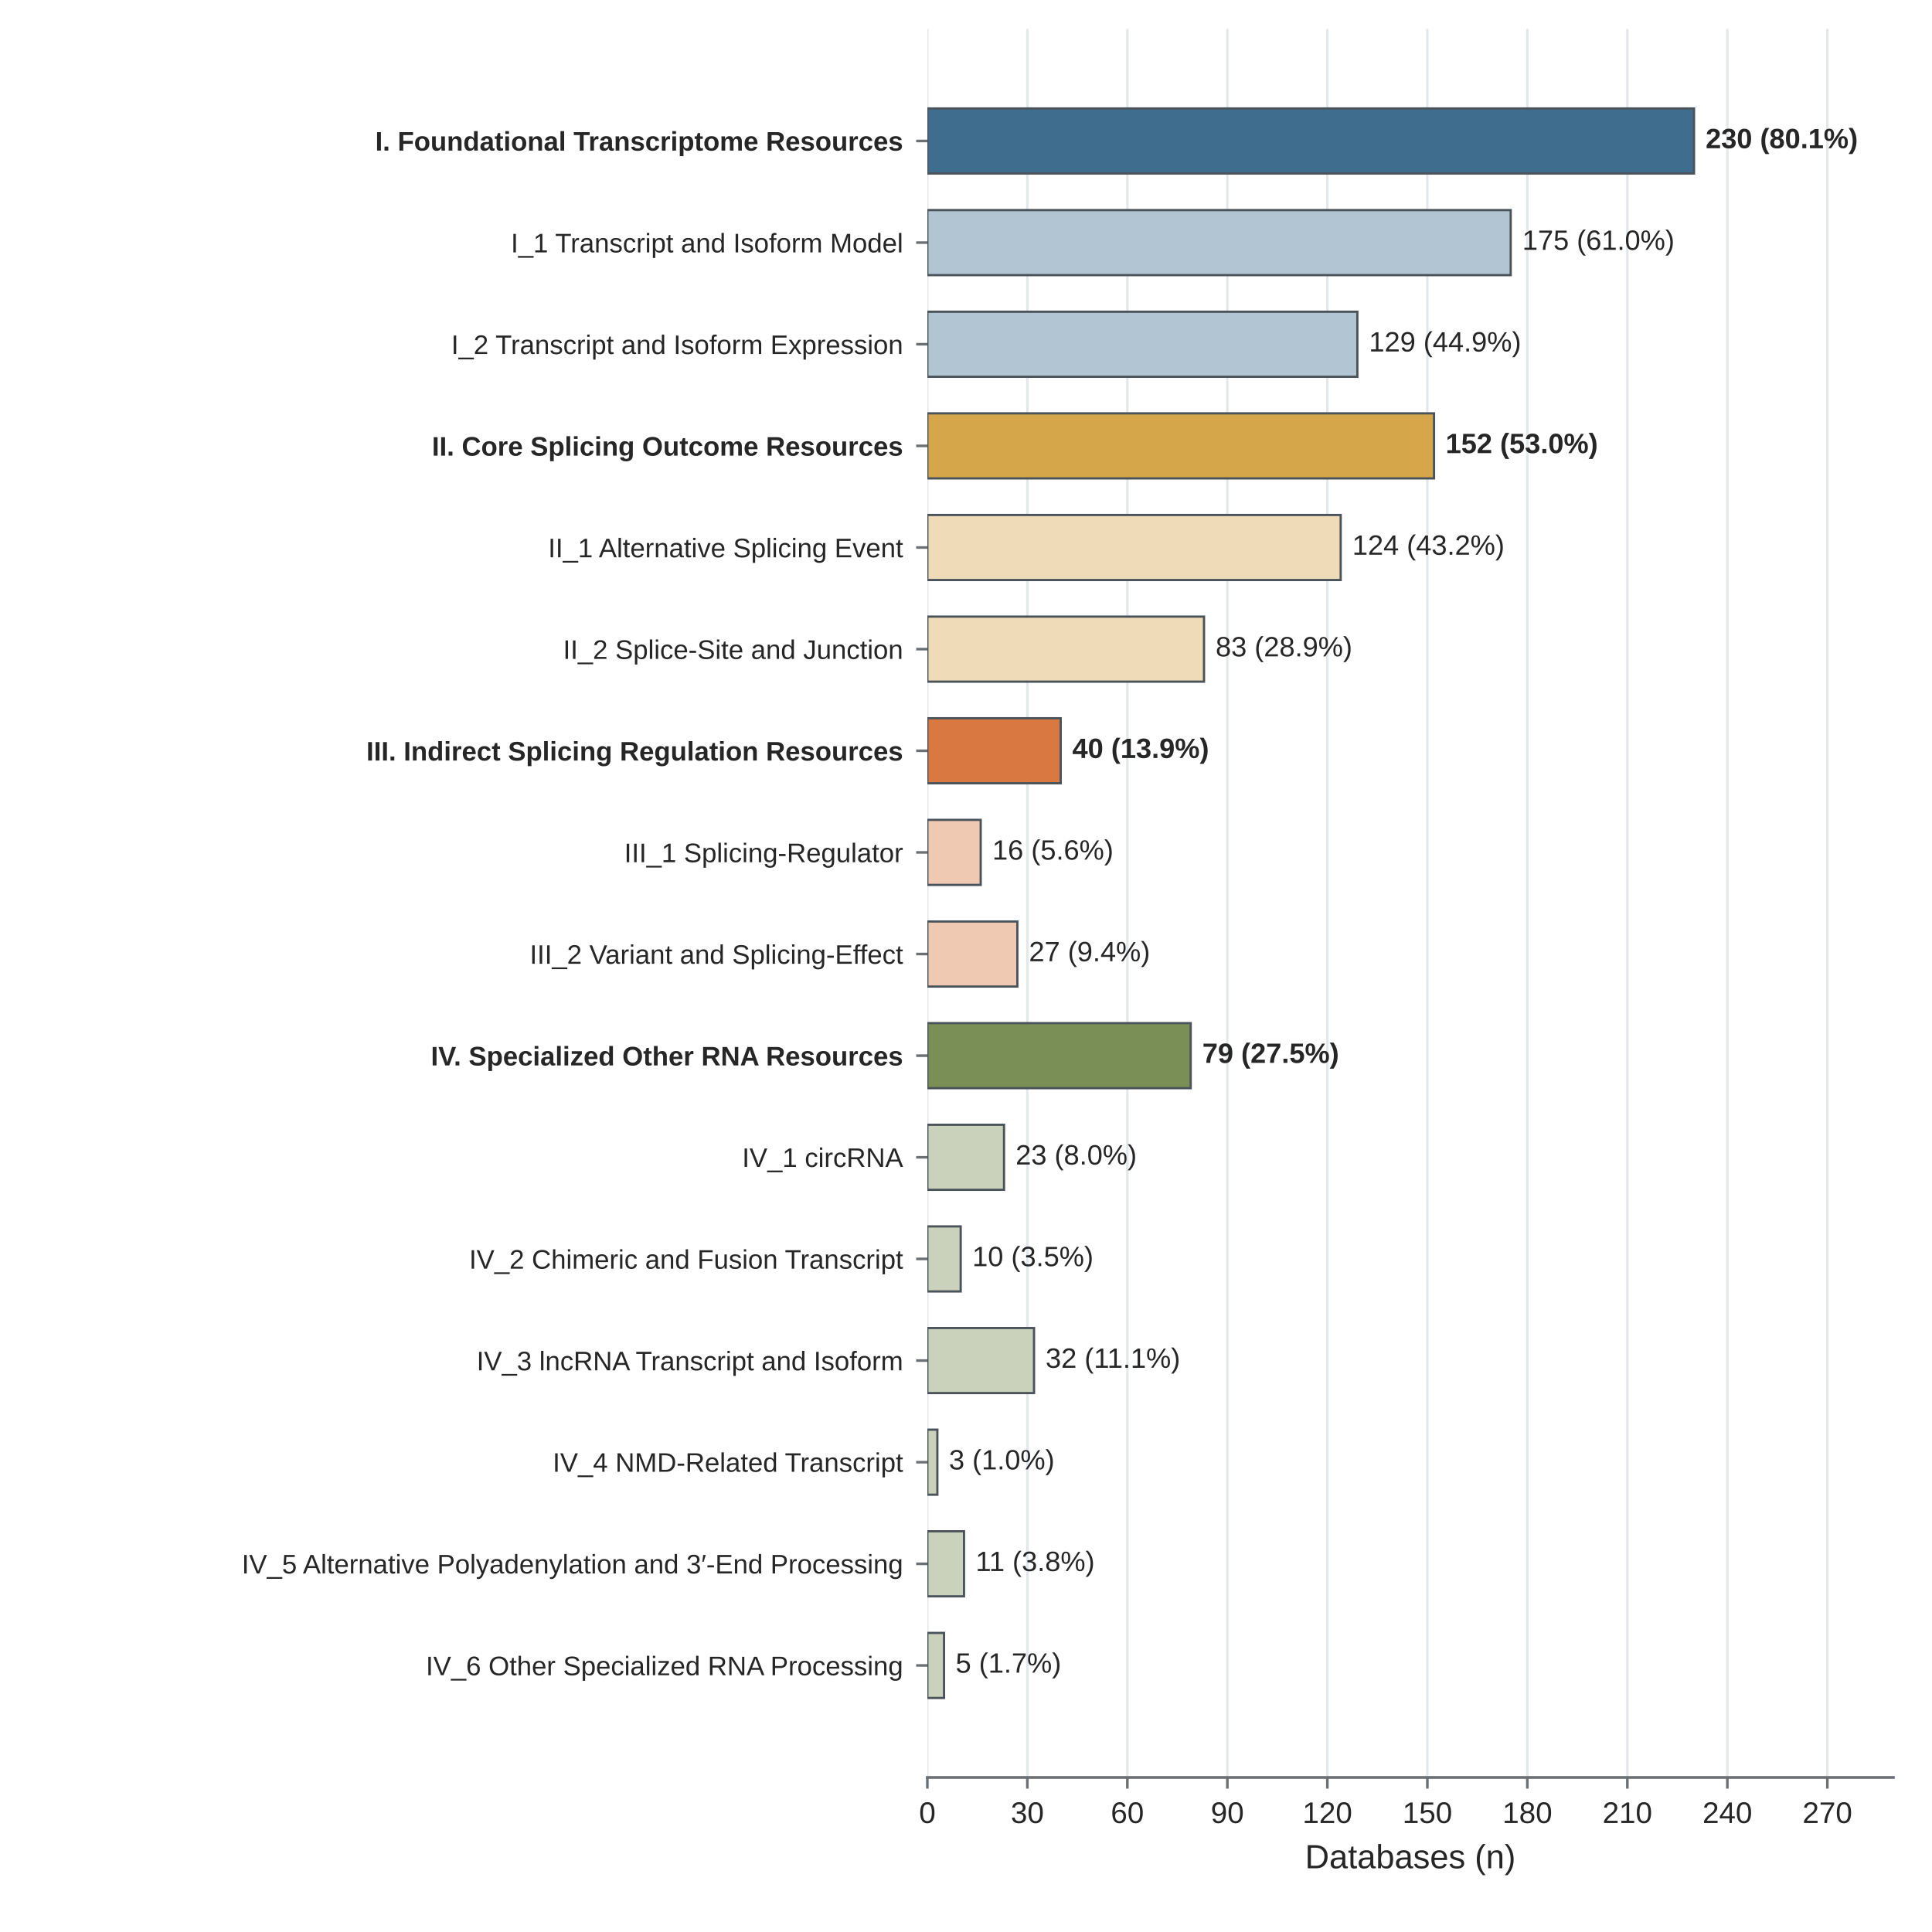
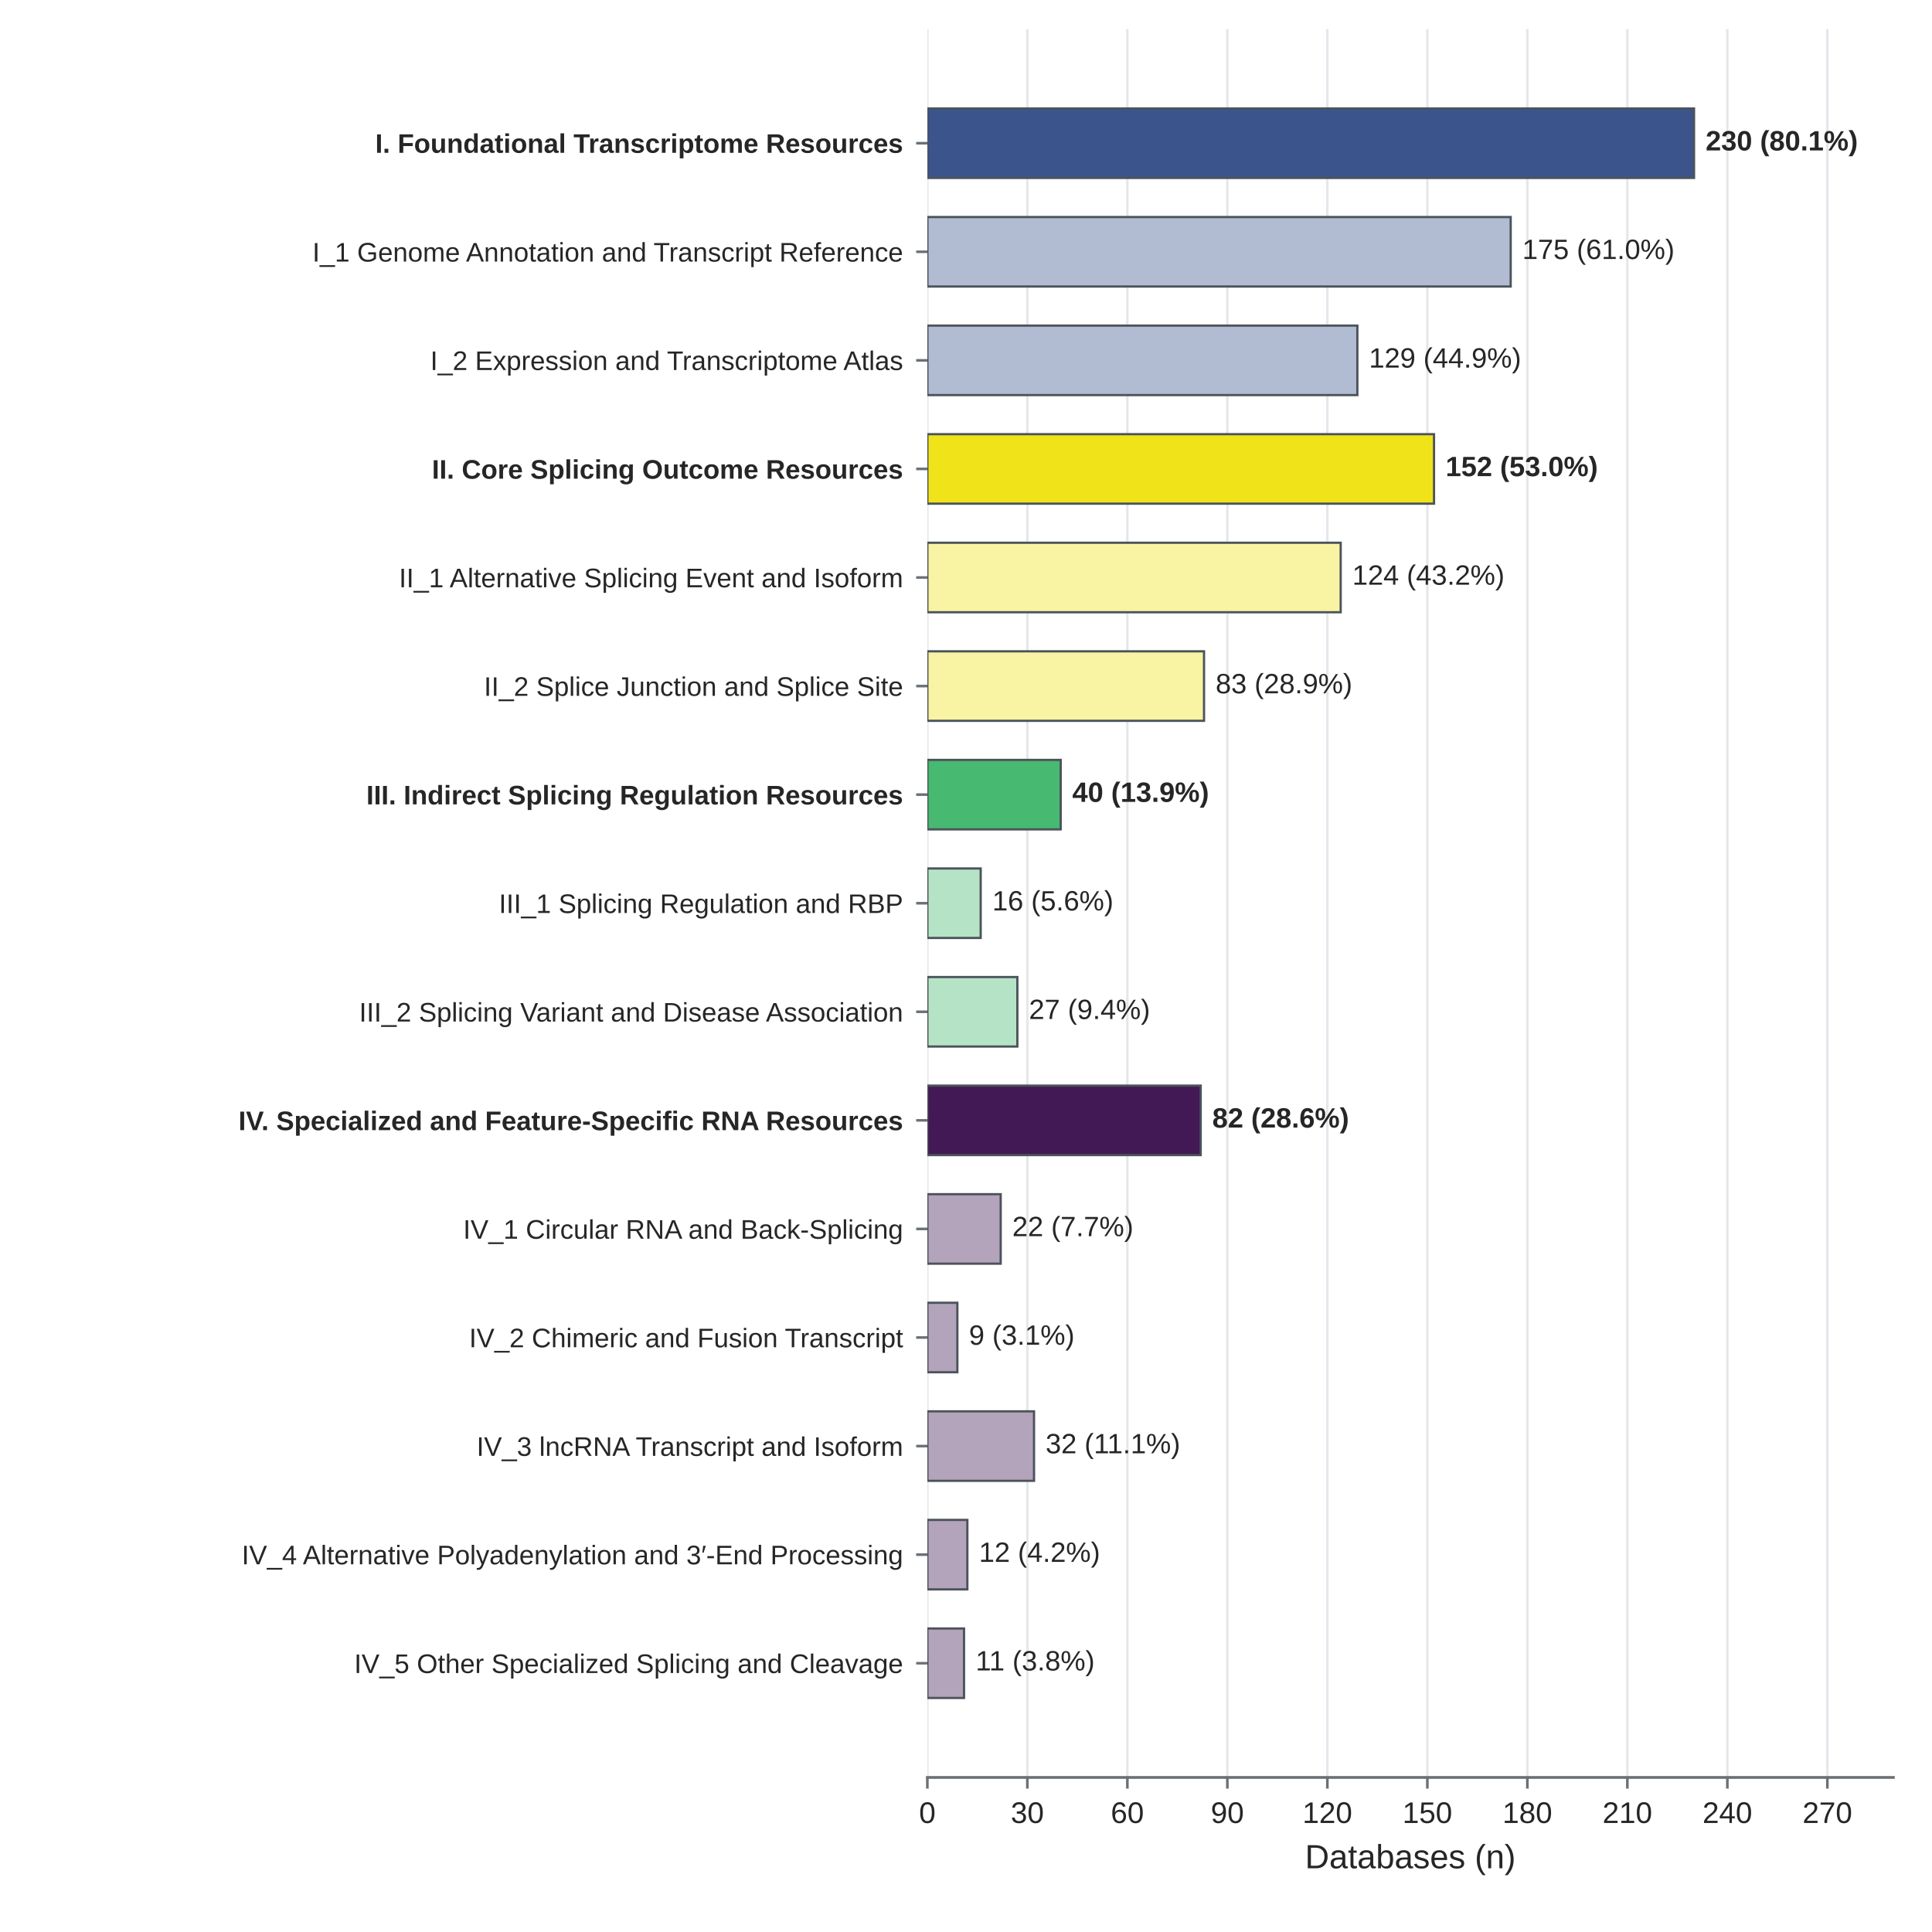
<svg xmlns="http://www.w3.org/2000/svg" xmlns:xlink="http://www.w3.org/1999/xlink" width="518.4pt" height="518.4pt" viewBox="0 0 518.4 518.4" version="1.1">
  <defs>
    <style type="text/css">*{stroke-linejoin: round; stroke-linecap: butt}</style>
  </defs>
  <g id="figure_1">
    <g id="patch_1">
      <path d="M 0 518.4  L 518.4 518.4  L 518.4 0  L 0 0  z " style="fill: #ffffff" />
    </g>
    <g id="axes_1">
      <g id="patch_2">
        <path d="M 248.832 476.928  L 508.032 476.928  L 508.032 7.776  L 248.832 7.776  z " style="fill: #ffffff" />
      </g>
      <g id="matplotlib.axis_1">
        <g id="xtick_1">
          <g id="line2d_1">
-             <path d="M 248.832 476.928  L 248.832 7.776  " clip-path="url(#p4c727fbc66)" style="fill: none; stroke: #e4e7ea; stroke-width: 0.65; stroke-linecap: square" />
+             <path d="M 248.832 476.928  L 248.832 7.776  " clip-path="url(#p0f4dba15e2)" style="fill: none; stroke: #e4e7ea; stroke-width: 0.65; stroke-linecap: square" />
          </g>
          <g id="line2d_2">
            <defs>
-               <path id="m72d0ed3d0d" d="M 0 0  L 0 3  " style="stroke: #6b7075; stroke-width: 0.7" />
+               <path id="m877ae8c013" d="M 0 0  L 0 3  " style="stroke: #6b7075; stroke-width: 0.7" />
            </defs>
            <g>
-               <use xlink:href="#m72d0ed3d0d" x="248.832" y="476.928" style="fill: #6b7075; stroke: #6b7075; stroke-width: 0.7" />
+               <use xlink:href="#m877ae8c013" x="248.832" y="476.928" style="fill: #6b7075; stroke: #6b7075; stroke-width: 0.7" />
            </g>
          </g>
          <g id="text_1">
            <text style="font-size: 8px; font-family: 'Arial'; text-anchor: middle; fill: #262626" x="248.832" y="489.154" transform="rotate(-0 248.832 489.1542)">0</text>
          </g>
        </g>
        <g id="xtick_2">
          <g id="line2d_3">
-             <path d="M 275.664 476.928  L 275.664 7.776  " clip-path="url(#p4c727fbc66)" style="fill: none; stroke: #e4e7ea; stroke-width: 0.65; stroke-linecap: square" />
+             <path d="M 275.664 476.928  L 275.664 7.776  " clip-path="url(#p0f4dba15e2)" style="fill: none; stroke: #e4e7ea; stroke-width: 0.65; stroke-linecap: square" />
          </g>
          <g id="line2d_4">
            <g>
-               <use xlink:href="#m72d0ed3d0d" x="275.664" y="476.928" style="fill: #6b7075; stroke: #6b7075; stroke-width: 0.7" />
+               <use xlink:href="#m877ae8c013" x="275.664" y="476.928" style="fill: #6b7075; stroke: #6b7075; stroke-width: 0.7" />
            </g>
          </g>
          <g id="text_2">
            <text style="font-size: 8px; font-family: 'Arial'; text-anchor: middle; fill: #262626" x="275.664" y="489.154" transform="rotate(-0 275.6643 489.1542)">30</text>
          </g>
        </g>
        <g id="xtick_3">
          <g id="line2d_5">
-             <path d="M 302.497 476.928  L 302.497 7.776  " clip-path="url(#p4c727fbc66)" style="fill: none; stroke: #e4e7ea; stroke-width: 0.65; stroke-linecap: square" />
+             <path d="M 302.497 476.928  L 302.497 7.776  " clip-path="url(#p0f4dba15e2)" style="fill: none; stroke: #e4e7ea; stroke-width: 0.65; stroke-linecap: square" />
          </g>
          <g id="line2d_6">
            <g>
-               <use xlink:href="#m72d0ed3d0d" x="302.497" y="476.928" style="fill: #6b7075; stroke: #6b7075; stroke-width: 0.7" />
+               <use xlink:href="#m877ae8c013" x="302.497" y="476.928" style="fill: #6b7075; stroke: #6b7075; stroke-width: 0.7" />
            </g>
          </g>
          <g id="text_3">
            <text style="font-size: 8px; font-family: 'Arial'; text-anchor: middle; fill: #262626" x="302.497" y="489.154" transform="rotate(-0 302.4966 489.1542)">60</text>
          </g>
        </g>
        <g id="xtick_4">
          <g id="line2d_7">
-             <path d="M 329.329 476.928  L 329.329 7.776  " clip-path="url(#p4c727fbc66)" style="fill: none; stroke: #e4e7ea; stroke-width: 0.65; stroke-linecap: square" />
+             <path d="M 329.329 476.928  L 329.329 7.776  " clip-path="url(#p0f4dba15e2)" style="fill: none; stroke: #e4e7ea; stroke-width: 0.65; stroke-linecap: square" />
          </g>
          <g id="line2d_8">
            <g>
-               <use xlink:href="#m72d0ed3d0d" x="329.329" y="476.928" style="fill: #6b7075; stroke: #6b7075; stroke-width: 0.7" />
+               <use xlink:href="#m877ae8c013" x="329.329" y="476.928" style="fill: #6b7075; stroke: #6b7075; stroke-width: 0.7" />
            </g>
          </g>
          <g id="text_4">
            <text style="font-size: 8px; font-family: 'Arial'; text-anchor: middle; fill: #262626" x="329.329" y="489.154" transform="rotate(-0 329.3289 489.1542)">90</text>
          </g>
        </g>
        <g id="xtick_5">
          <g id="line2d_9">
-             <path d="M 356.161 476.928  L 356.161 7.776  " clip-path="url(#p4c727fbc66)" style="fill: none; stroke: #e4e7ea; stroke-width: 0.65; stroke-linecap: square" />
+             <path d="M 356.161 476.928  L 356.161 7.776  " clip-path="url(#p0f4dba15e2)" style="fill: none; stroke: #e4e7ea; stroke-width: 0.65; stroke-linecap: square" />
          </g>
          <g id="line2d_10">
            <g>
-               <use xlink:href="#m72d0ed3d0d" x="356.161" y="476.928" style="fill: #6b7075; stroke: #6b7075; stroke-width: 0.7" />
+               <use xlink:href="#m877ae8c013" x="356.161" y="476.928" style="fill: #6b7075; stroke: #6b7075; stroke-width: 0.7" />
            </g>
          </g>
          <g id="text_5">
            <text style="font-size: 8px; font-family: 'Arial'; text-anchor: middle; fill: #262626" x="356.161" y="489.154" transform="rotate(-0 356.1612 489.1542)">120</text>
          </g>
        </g>
        <g id="xtick_6">
          <g id="line2d_11">
-             <path d="M 382.993 476.928  L 382.993 7.776  " clip-path="url(#p4c727fbc66)" style="fill: none; stroke: #e4e7ea; stroke-width: 0.65; stroke-linecap: square" />
+             <path d="M 382.993 476.928  L 382.993 7.776  " clip-path="url(#p0f4dba15e2)" style="fill: none; stroke: #e4e7ea; stroke-width: 0.65; stroke-linecap: square" />
          </g>
          <g id="line2d_12">
            <g>
-               <use xlink:href="#m72d0ed3d0d" x="382.993" y="476.928" style="fill: #6b7075; stroke: #6b7075; stroke-width: 0.7" />
+               <use xlink:href="#m877ae8c013" x="382.993" y="476.928" style="fill: #6b7075; stroke: #6b7075; stroke-width: 0.7" />
            </g>
          </g>
          <g id="text_6">
            <text style="font-size: 8px; font-family: 'Arial'; text-anchor: middle; fill: #262626" x="382.993" y="489.154" transform="rotate(-0 382.9935 489.1542)">150</text>
          </g>
        </g>
        <g id="xtick_7">
          <g id="line2d_13">
-             <path d="M 409.826 476.928  L 409.826 7.776  " clip-path="url(#p4c727fbc66)" style="fill: none; stroke: #e4e7ea; stroke-width: 0.65; stroke-linecap: square" />
+             <path d="M 409.826 476.928  L 409.826 7.776  " clip-path="url(#p0f4dba15e2)" style="fill: none; stroke: #e4e7ea; stroke-width: 0.65; stroke-linecap: square" />
          </g>
          <g id="line2d_14">
            <g>
-               <use xlink:href="#m72d0ed3d0d" x="409.826" y="476.928" style="fill: #6b7075; stroke: #6b7075; stroke-width: 0.7" />
+               <use xlink:href="#m877ae8c013" x="409.826" y="476.928" style="fill: #6b7075; stroke: #6b7075; stroke-width: 0.7" />
            </g>
          </g>
          <g id="text_7">
            <text style="font-size: 8px; font-family: 'Arial'; text-anchor: middle; fill: #262626" x="409.826" y="489.154" transform="rotate(-0 409.8258 489.1542)">180</text>
          </g>
        </g>
        <g id="xtick_8">
          <g id="line2d_15">
-             <path d="M 436.658 476.928  L 436.658 7.776  " clip-path="url(#p4c727fbc66)" style="fill: none; stroke: #e4e7ea; stroke-width: 0.65; stroke-linecap: square" />
+             <path d="M 436.658 476.928  L 436.658 7.776  " clip-path="url(#p0f4dba15e2)" style="fill: none; stroke: #e4e7ea; stroke-width: 0.65; stroke-linecap: square" />
          </g>
          <g id="line2d_16">
            <g>
-               <use xlink:href="#m72d0ed3d0d" x="436.658" y="476.928" style="fill: #6b7075; stroke: #6b7075; stroke-width: 0.7" />
+               <use xlink:href="#m877ae8c013" x="436.658" y="476.928" style="fill: #6b7075; stroke: #6b7075; stroke-width: 0.7" />
            </g>
          </g>
          <g id="text_8">
            <text style="font-size: 8px; font-family: 'Arial'; text-anchor: middle; fill: #262626" x="436.658" y="489.154" transform="rotate(-0 436.6581 489.1542)">210</text>
          </g>
        </g>
        <g id="xtick_9">
          <g id="line2d_17">
-             <path d="M 463.49 476.928  L 463.49 7.776  " clip-path="url(#p4c727fbc66)" style="fill: none; stroke: #e4e7ea; stroke-width: 0.65; stroke-linecap: square" />
+             <path d="M 463.49 476.928  L 463.49 7.776  " clip-path="url(#p0f4dba15e2)" style="fill: none; stroke: #e4e7ea; stroke-width: 0.65; stroke-linecap: square" />
          </g>
          <g id="line2d_18">
            <g>
-               <use xlink:href="#m72d0ed3d0d" x="463.49" y="476.928" style="fill: #6b7075; stroke: #6b7075; stroke-width: 0.7" />
+               <use xlink:href="#m877ae8c013" x="463.49" y="476.928" style="fill: #6b7075; stroke: #6b7075; stroke-width: 0.7" />
            </g>
          </g>
          <g id="text_9">
            <text style="font-size: 8px; font-family: 'Arial'; text-anchor: middle; fill: #262626" x="463.49" y="489.154" transform="rotate(-0 463.4904 489.1542)">240</text>
          </g>
        </g>
        <g id="xtick_10">
          <g id="line2d_19">
-             <path d="M 490.323 476.928  L 490.323 7.776  " clip-path="url(#p4c727fbc66)" style="fill: none; stroke: #e4e7ea; stroke-width: 0.65; stroke-linecap: square" />
+             <path d="M 490.323 476.928  L 490.323 7.776  " clip-path="url(#p0f4dba15e2)" style="fill: none; stroke: #e4e7ea; stroke-width: 0.65; stroke-linecap: square" />
          </g>
          <g id="line2d_20">
            <g>
-               <use xlink:href="#m72d0ed3d0d" x="490.323" y="476.928" style="fill: #6b7075; stroke: #6b7075; stroke-width: 0.7" />
+               <use xlink:href="#m877ae8c013" x="490.323" y="476.928" style="fill: #6b7075; stroke: #6b7075; stroke-width: 0.7" />
            </g>
          </g>
          <g id="text_10">
            <text style="font-size: 8px; font-family: 'Arial'; text-anchor: middle; fill: #262626" x="490.323" y="489.154" transform="rotate(-0 490.3227 489.1542)">270</text>
          </g>
        </g>
        <g id="text_11">
          <text style="font-size: 9px; font-family: 'Arial'; text-anchor: middle; fill: #262626" x="378.432" y="501.296" transform="rotate(-0 378.432 501.296)">Databases (n)</text>
        </g>
      </g>
      <g id="matplotlib.axis_2">
        <g id="ytick_1">
          <g id="line2d_21">
            <defs>
-               <path id="m177c6d5173" d="M 0 0  L -3 0  " style="stroke: #6b7075; stroke-width: 0.7" />
+               <path id="mf9d405e9a5" d="M 0 0  L -3 0  " style="stroke: #6b7075; stroke-width: 0.7" />
            </defs>
            <g>
-               <use xlink:href="#m177c6d5173" x="248.832" y="37.827" style="fill: #6b7075; stroke: #6b7075; stroke-width: 0.7" />
+               <use xlink:href="#mf9d405e9a5" x="248.832" y="38.424" style="fill: #6b7075; stroke: #6b7075; stroke-width: 0.7" />
            </g>
          </g>
          <g id="text_12">
-             <text style="font-weight: 700; font-size: 7.2px; font-family: 'Arial'; text-anchor: end; fill: #262626" x="242.332" y="40.404" transform="rotate(-0 242.332 40.40428)">I. Foundational Transcriptome Resources</text>
+             <text style="font-weight: 700; font-size: 7.2px; font-family: 'Arial'; text-anchor: end; fill: #262626" x="242.332" y="41" transform="rotate(-0 242.332 41.00035)">I. Foundational Transcriptome Resources</text>
          </g>
        </g>
        <g id="ytick_2">
          <g id="line2d_22">
            <g>
-               <use xlink:href="#m177c6d5173" x="248.832" y="65.097" style="fill: #6b7075; stroke: #6b7075; stroke-width: 0.7" />
+               <use xlink:href="#mf9d405e9a5" x="248.832" y="67.556" style="fill: #6b7075; stroke: #6b7075; stroke-width: 0.7" />
            </g>
          </g>
          <g id="text_13">
-             <text style="font-size: 7.2px; font-family: 'Arial'; text-anchor: end; fill: #262626" x="242.332" y="67.718" transform="rotate(-0 242.332 67.7181)">    I_1  Transcript and Isoform Model</text>
+             <text style="font-size: 7.2px; font-family: 'Arial'; text-anchor: end; fill: #262626" x="242.332" y="70.177" transform="rotate(-0 242.332 70.17686)">    I_1  Genome Annotation and Transcript Reference</text>
          </g>
        </g>
        <g id="ytick_3">
          <g id="line2d_23">
            <g>
-               <use xlink:href="#m177c6d5173" x="248.832" y="92.367" style="fill: #6b7075; stroke: #6b7075; stroke-width: 0.7" />
+               <use xlink:href="#mf9d405e9a5" x="248.832" y="96.689" style="fill: #6b7075; stroke: #6b7075; stroke-width: 0.7" />
            </g>
          </g>
          <g id="text_14">
-             <text style="font-size: 7.2px; font-family: 'Arial'; text-anchor: end; fill: #262626" x="242.332" y="94.988" transform="rotate(-0 242.332 94.98803)">    I_2  Transcript and Isoform Expression</text>
+             <text style="font-size: 7.2px; font-family: 'Arial'; text-anchor: end; fill: #262626" x="242.332" y="99.276" transform="rotate(-0 242.332 99.27631)">    I_2  Expression and Transcriptome Atlas</text>
          </g>
        </g>
        <g id="ytick_4">
          <g id="line2d_24">
            <g>
-               <use xlink:href="#m177c6d5173" x="248.832" y="119.637" style="fill: #6b7075; stroke: #6b7075; stroke-width: 0.7" />
+               <use xlink:href="#mf9d405e9a5" x="248.832" y="125.821" style="fill: #6b7075; stroke: #6b7075; stroke-width: 0.7" />
            </g>
          </g>
          <g id="text_15">
-             <text style="font-weight: 700; font-size: 7.2px; font-family: 'Arial'; text-anchor: end; fill: #262626" x="242.332" y="122.258" transform="rotate(-0 242.332 122.258)">II. Core Splicing Outcome Resources</text>
+             <text style="font-weight: 700; font-size: 7.2px; font-family: 'Arial'; text-anchor: end; fill: #262626" x="242.332" y="128.442" transform="rotate(-0 242.332 128.4421)">II. Core Splicing Outcome Resources</text>
          </g>
        </g>
        <g id="ytick_5">
          <g id="line2d_25">
            <g>
-               <use xlink:href="#m177c6d5173" x="248.832" y="146.907" style="fill: #6b7075; stroke: #6b7075; stroke-width: 0.7" />
+               <use xlink:href="#mf9d405e9a5" x="248.832" y="154.954" style="fill: #6b7075; stroke: #6b7075; stroke-width: 0.7" />
            </g>
          </g>
          <g id="text_16">
-             <text style="font-size: 7.2px; font-family: 'Arial'; text-anchor: end; fill: #262626" x="242.332" y="149.528" transform="rotate(-0 242.332 149.5279)">    II_1  Alternative Splicing Event</text>
+             <text style="font-size: 7.2px; font-family: 'Arial'; text-anchor: end; fill: #262626" x="242.332" y="157.575" transform="rotate(-0 242.332 157.5748)">    II_1  Alternative Splicing Event and Isoform</text>
          </g>
        </g>
        <g id="ytick_6">
          <g id="line2d_26">
            <g>
-               <use xlink:href="#m177c6d5173" x="248.832" y="174.177" style="fill: #6b7075; stroke: #6b7075; stroke-width: 0.7" />
+               <use xlink:href="#mf9d405e9a5" x="248.832" y="184.087" style="fill: #6b7075; stroke: #6b7075; stroke-width: 0.7" />
            </g>
          </g>
          <g id="text_17">
-             <text style="font-size: 7.2px; font-family: 'Arial'; text-anchor: end; fill: #262626" x="242.332" y="176.798" transform="rotate(-0 242.332 176.7978)">    II_2  Splice-Site and Junction</text>
+             <text style="font-size: 7.2px; font-family: 'Arial'; text-anchor: end; fill: #262626" x="242.332" y="186.707" transform="rotate(-0 242.332 186.7074)">    II_2  Splice Junction and Splice Site</text>
          </g>
        </g>
        <g id="ytick_7">
          <g id="line2d_27">
            <g>
-               <use xlink:href="#m177c6d5173" x="248.832" y="201.447" style="fill: #6b7075; stroke: #6b7075; stroke-width: 0.7" />
+               <use xlink:href="#mf9d405e9a5" x="248.832" y="213.219" style="fill: #6b7075; stroke: #6b7075; stroke-width: 0.7" />
            </g>
          </g>
          <g id="text_18">
-             <text style="font-weight: 700; font-size: 7.2px; font-family: 'Arial'; text-anchor: end; fill: #262626" x="242.332" y="204.068" transform="rotate(-0 242.332 204.0678)">III. Indirect Splicing Regulation Resources</text>
+             <text style="font-weight: 700; font-size: 7.2px; font-family: 'Arial'; text-anchor: end; fill: #262626" x="242.332" y="215.84" transform="rotate(-0 242.332 215.84)">III. Indirect Splicing Regulation Resources</text>
          </g>
        </g>
        <g id="ytick_8">
          <g id="line2d_28">
            <g>
-               <use xlink:href="#m177c6d5173" x="248.832" y="228.717" style="fill: #6b7075; stroke: #6b7075; stroke-width: 0.7" />
+               <use xlink:href="#mf9d405e9a5" x="248.832" y="242.352" style="fill: #6b7075; stroke: #6b7075; stroke-width: 0.7" />
            </g>
          </g>
          <g id="text_19">
-             <text style="font-size: 7.2px; font-family: 'Arial'; text-anchor: end; fill: #262626" x="242.332" y="231.338" transform="rotate(-0 242.332 231.3377)">    III_1  Splicing-Regulator</text>
+             <text style="font-size: 7.2px; font-family: 'Arial'; text-anchor: end; fill: #262626" x="242.332" y="244.973" transform="rotate(-0 242.332 244.9727)">    III_1  Splicing Regulation and RBP</text>
          </g>
        </g>
        <g id="ytick_9">
          <g id="line2d_29">
            <g>
-               <use xlink:href="#m177c6d5173" x="248.832" y="255.987" style="fill: #6b7075; stroke: #6b7075; stroke-width: 0.7" />
+               <use xlink:href="#mf9d405e9a5" x="248.832" y="271.485" style="fill: #6b7075; stroke: #6b7075; stroke-width: 0.7" />
            </g>
          </g>
          <g id="text_20">
-             <text style="font-size: 7.2px; font-family: 'Arial'; text-anchor: end; fill: #262626" x="242.332" y="258.608" transform="rotate(-0 242.332 258.6077)">    III_2  Variant and Splicing-Effect</text>
+             <text style="font-size: 7.2px; font-family: 'Arial'; text-anchor: end; fill: #262626" x="242.332" y="274.105" transform="rotate(-0 242.332 274.1053)">    III_2  Splicing Variant and Disease Association</text>
          </g>
        </g>
        <g id="ytick_10">
          <g id="line2d_30">
            <g>
-               <use xlink:href="#m177c6d5173" x="248.832" y="283.257" style="fill: #6b7075; stroke: #6b7075; stroke-width: 0.7" />
+               <use xlink:href="#mf9d405e9a5" x="248.832" y="300.617" style="fill: #6b7075; stroke: #6b7075; stroke-width: 0.7" />
            </g>
          </g>
          <g id="text_21">
-             <text style="font-weight: 700; font-size: 7.2px; font-family: 'Arial'; text-anchor: end; fill: #262626" x="242.332" y="285.878" transform="rotate(-0 242.332 285.8776)">IV. Specialized Other RNA Resources</text>
+             <text style="font-weight: 700; font-size: 7.2px; font-family: 'Arial'; text-anchor: end; fill: #262626" x="242.332" y="303.238" transform="rotate(-0 242.332 303.238)">IV. Specialized and Feature-Specific RNA Resources</text>
          </g>
        </g>
        <g id="ytick_11">
          <g id="line2d_31">
            <g>
-               <use xlink:href="#m177c6d5173" x="248.832" y="310.527" style="fill: #6b7075; stroke: #6b7075; stroke-width: 0.7" />
+               <use xlink:href="#mf9d405e9a5" x="248.832" y="329.75" style="fill: #6b7075; stroke: #6b7075; stroke-width: 0.7" />
            </g>
          </g>
          <g id="text_22">
-             <text style="font-size: 7.2px; font-family: 'Arial'; text-anchor: end; fill: #262626" x="242.332" y="313.114" transform="rotate(-0 242.332 313.1143)">    IV_1  circRNA</text>
+             <text style="font-size: 7.2px; font-family: 'Arial'; text-anchor: end; fill: #262626" x="242.332" y="332.371" transform="rotate(-0 242.332 332.3706)">    IV_1  Circular RNA and Back-Splicing</text>
          </g>
        </g>
        <g id="ytick_12">
          <g id="line2d_32">
            <g>
-               <use xlink:href="#m177c6d5173" x="248.832" y="337.797" style="fill: #6b7075; stroke: #6b7075; stroke-width: 0.7" />
+               <use xlink:href="#mf9d405e9a5" x="248.832" y="358.883" style="fill: #6b7075; stroke: #6b7075; stroke-width: 0.7" />
            </g>
          </g>
          <g id="text_23">
-             <text style="font-size: 7.2px; font-family: 'Arial'; text-anchor: end; fill: #262626" x="242.332" y="340.417" transform="rotate(-0 242.332 340.4175)">    IV_2  Chimeric and Fusion Transcript</text>
+             <text style="font-size: 7.2px; font-family: 'Arial'; text-anchor: end; fill: #262626" x="242.332" y="361.503" transform="rotate(-0 242.332 361.5032)">    IV_2  Chimeric and Fusion Transcript</text>
          </g>
        </g>
        <g id="ytick_13">
          <g id="line2d_33">
            <g>
-               <use xlink:href="#m177c6d5173" x="248.832" y="365.067" style="fill: #6b7075; stroke: #6b7075; stroke-width: 0.7" />
+               <use xlink:href="#mf9d405e9a5" x="248.832" y="388.015" style="fill: #6b7075; stroke: #6b7075; stroke-width: 0.7" />
            </g>
          </g>
          <g id="text_24">
-             <text style="font-size: 7.2px; font-family: 'Arial'; text-anchor: end; fill: #262626" x="242.332" y="367.687" transform="rotate(-0 242.332 367.6874)">    IV_3  lncRNA Transcript and Isoform</text>
+             <text style="font-size: 7.2px; font-family: 'Arial'; text-anchor: end; fill: #262626" x="242.332" y="390.636" transform="rotate(-0 242.332 390.6359)">    IV_3  lncRNA Transcript and Isoform</text>
          </g>
        </g>
        <g id="ytick_14">
          <g id="line2d_34">
            <g>
-               <use xlink:href="#m177c6d5173" x="248.832" y="392.337" style="fill: #6b7075; stroke: #6b7075; stroke-width: 0.7" />
+               <use xlink:href="#mf9d405e9a5" x="248.832" y="417.148" style="fill: #6b7075; stroke: #6b7075; stroke-width: 0.7" />
            </g>
          </g>
          <g id="text_25">
-             <text style="font-size: 7.2px; font-family: 'Arial'; text-anchor: end; fill: #262626" x="242.332" y="394.913" transform="rotate(-0 242.332 394.9135)">    IV_4  NMD-Related Transcript</text>
+             <text style="font-size: 7.2px; font-family: 'Arial'; text-anchor: end; fill: #262626" x="242.332" y="419.735" transform="rotate(-0 242.332 419.7353)">    IV_4  Alternative Polyadenylation and 3′-End Processing</text>
          </g>
        </g>
        <g id="ytick_15">
          <g id="line2d_35">
            <g>
-               <use xlink:href="#m177c6d5173" x="248.832" y="419.607" style="fill: #6b7075; stroke: #6b7075; stroke-width: 0.7" />
+               <use xlink:href="#mf9d405e9a5" x="248.832" y="446.28" style="fill: #6b7075; stroke: #6b7075; stroke-width: 0.7" />
            </g>
          </g>
          <g id="text_26">
-             <text style="font-size: 7.2px; font-family: 'Arial'; text-anchor: end; fill: #262626" x="242.332" y="422.194" transform="rotate(-0 242.332 422.1941)">    IV_5  Alternative Polyadenylation and 3′-End Processing</text>
-           </g>
-         </g>
-         <g id="ytick_16">
-           <g id="line2d_36">
-             <g>
-               <use xlink:href="#m177c6d5173" x="248.832" y="446.877" style="fill: #6b7075; stroke: #6b7075; stroke-width: 0.7" />
-             </g>
-           </g>
-           <g id="text_27">
-             <text style="font-size: 7.2px; font-family: 'Arial'; text-anchor: end; fill: #262626" x="242.332" y="449.499" transform="rotate(-0 242.332 449.4995)">    IV_6  Other Specialized RNA Processing</text>
+             <text style="font-size: 7.2px; font-family: 'Arial'; text-anchor: end; fill: #262626" x="242.332" y="448.903" transform="rotate(-0 242.332 448.9034)">    IV_5  Other Specialized Splicing and Cleavage</text>
          </g>
        </g>
      </g>
      <g id="patch_3">
-         <path d="M 248.832 29.101  L 454.546 29.101  L 454.546 46.554  L 248.832 46.554  z " clip-path="url(#p4c727fbc66)" style="fill: #3e6d8e; stroke: #4b535a; stroke-width: 0.6; stroke-linejoin: miter" />
+         <path d="M 248.832 29.101  L 454.546 29.101  L 454.546 47.746  L 248.832 47.746  z " clip-path="url(#p0f4dba15e2)" style="fill: #3b548c; stroke: #4b535a; stroke-width: 0.6; stroke-linejoin: miter" />
      </g>
      <g id="patch_4">
-         <path d="M 248.832 56.371  L 405.354 56.371  L 405.354 73.824  L 248.832 73.824  z " clip-path="url(#p4c727fbc66)" style="fill: #b2c5d2; stroke: #4b535a; stroke-width: 0.6; stroke-linejoin: miter" />
+         <path d="M 248.832 58.234  L 405.354 58.234  L 405.354 76.879  L 248.832 76.879  z " clip-path="url(#p0f4dba15e2)" style="fill: #b1bbd1; stroke: #4b535a; stroke-width: 0.6; stroke-linejoin: miter" />
      </g>
      <g id="patch_5">
-         <path d="M 248.832 83.641  L 364.211 83.641  L 364.211 101.094  L 248.832 101.094  z " clip-path="url(#p4c727fbc66)" style="fill: #b2c5d2; stroke: #4b535a; stroke-width: 0.6; stroke-linejoin: miter" />
+         <path d="M 248.832 87.366  L 364.211 87.366  L 364.211 106.011  L 248.832 106.011  z " clip-path="url(#p0f4dba15e2)" style="fill: #b1bbd1; stroke: #4b535a; stroke-width: 0.6; stroke-linejoin: miter" />
      </g>
      <g id="patch_6">
-         <path d="M 248.832 110.911  L 384.782 110.911  L 384.782 128.364  L 248.832 128.364  z " clip-path="url(#p4c727fbc66)" style="fill: #d6a64b; stroke: #4b535a; stroke-width: 0.6; stroke-linejoin: miter" />
+         <path d="M 248.832 116.499  L 384.782 116.499  L 384.782 135.144  L 248.832 135.144  z " clip-path="url(#p0f4dba15e2)" style="fill: #f0e319; stroke: #4b535a; stroke-width: 0.6; stroke-linejoin: miter" />
      </g>
      <g id="patch_7">
-         <path d="M 248.832 138.181  L 359.739 138.181  L 359.739 155.634  L 248.832 155.634  z " clip-path="url(#p4c727fbc66)" style="fill: #efdbb7; stroke: #4b535a; stroke-width: 0.6; stroke-linejoin: miter" />
+         <path d="M 248.832 145.632  L 359.739 145.632  L 359.739 164.277  L 248.832 164.277  z " clip-path="url(#p0f4dba15e2)" style="fill: #f9f4a3; stroke: #4b535a; stroke-width: 0.6; stroke-linejoin: miter" />
      </g>
      <g id="patch_8">
-         <path d="M 248.832 165.451  L 323.068 165.451  L 323.068 182.904  L 248.832 182.904  z " clip-path="url(#p4c727fbc66)" style="fill: #efdbb7; stroke: #4b535a; stroke-width: 0.6; stroke-linejoin: miter" />
+         <path d="M 248.832 174.764  L 323.068 174.764  L 323.068 193.409  L 248.832 193.409  z " clip-path="url(#p0f4dba15e2)" style="fill: #f9f4a3; stroke: #4b535a; stroke-width: 0.6; stroke-linejoin: miter" />
      </g>
      <g id="patch_9">
-         <path d="M 248.832 192.721  L 284.608 192.721  L 284.608 210.173  L 248.832 210.173  z " clip-path="url(#p4c727fbc66)" style="fill: #d97941; stroke: #4b535a; stroke-width: 0.6; stroke-linejoin: miter" />
+         <path d="M 248.832 203.897  L 284.608 203.897  L 284.608 222.542  L 248.832 222.542  z " clip-path="url(#p0f4dba15e2)" style="fill: #47b971; stroke: #4b535a; stroke-width: 0.6; stroke-linejoin: miter" />
      </g>
      <g id="patch_10">
-         <path d="M 248.832 219.991  L 263.143 219.991  L 263.143 237.443  L 248.832 237.443  z " clip-path="url(#p4c727fbc66)" style="fill: #f0c9b3; stroke: #4b535a; stroke-width: 0.6; stroke-linejoin: miter" />
+         <path d="M 248.832 233.03  L 263.143 233.03  L 263.143 251.674  L 248.832 251.674  z " clip-path="url(#p0f4dba15e2)" style="fill: #b5e3c6; stroke: #4b535a; stroke-width: 0.6; stroke-linejoin: miter" />
      </g>
      <g id="patch_11">
-         <path d="M 248.832 247.261  L 272.981 247.261  L 272.981 264.713  L 248.832 264.713  z " clip-path="url(#p4c727fbc66)" style="fill: #f0c9b3; stroke: #4b535a; stroke-width: 0.6; stroke-linejoin: miter" />
+         <path d="M 248.832 262.162  L 272.981 262.162  L 272.981 280.807  L 248.832 280.807  z " clip-path="url(#p0f4dba15e2)" style="fill: #b5e3c6; stroke: #4b535a; stroke-width: 0.6; stroke-linejoin: miter" />
      </g>
      <g id="patch_12">
-         <path d="M 248.832 274.531  L 319.49 274.531  L 319.49 291.983  L 248.832 291.983  z " clip-path="url(#p4c727fbc66)" style="fill: #7a8f55; stroke: #4b535a; stroke-width: 0.6; stroke-linejoin: miter" />
+         <path d="M 248.832 291.295  L 322.174 291.295  L 322.174 309.94  L 248.832 309.94  z " clip-path="url(#p0f4dba15e2)" style="fill: #421955; stroke: #4b535a; stroke-width: 0.6; stroke-linejoin: miter" />
      </g>
      <g id="patch_13">
-         <path d="M 248.832 301.8  L 269.403 301.8  L 269.403 319.253  L 248.832 319.253  z " clip-path="url(#p4c727fbc66)" style="fill: #cad2bb; stroke: #4b535a; stroke-width: 0.6; stroke-linejoin: miter" />
+         <path d="M 248.832 320.427  L 268.509 320.427  L 268.509 339.072  L 248.832 339.072  z " clip-path="url(#p0f4dba15e2)" style="fill: #b3a3bb; stroke: #4b535a; stroke-width: 0.6; stroke-linejoin: miter" />
      </g>
      <g id="patch_14">
-         <path d="M 248.832 329.07  L 257.776 329.07  L 257.776 346.523  L 248.832 346.523  z " clip-path="url(#p4c727fbc66)" style="fill: #cad2bb; stroke: #4b535a; stroke-width: 0.6; stroke-linejoin: miter" />
+         <path d="M 248.832 349.56  L 256.882 349.56  L 256.882 368.205  L 248.832 368.205  z " clip-path="url(#p0f4dba15e2)" style="fill: #b3a3bb; stroke: #4b535a; stroke-width: 0.6; stroke-linejoin: miter" />
      </g>
      <g id="patch_15">
-         <path d="M 248.832 356.34  L 277.453 356.34  L 277.453 373.793  L 248.832 373.793  z " clip-path="url(#p4c727fbc66)" style="fill: #cad2bb; stroke: #4b535a; stroke-width: 0.6; stroke-linejoin: miter" />
+         <path d="M 248.832 378.693  L 277.453 378.693  L 277.453 397.338  L 248.832 397.338  z " clip-path="url(#p0f4dba15e2)" style="fill: #b3a3bb; stroke: #4b535a; stroke-width: 0.6; stroke-linejoin: miter" />
      </g>
      <g id="patch_16">
-         <path d="M 248.832 383.61  L 251.515 383.61  L 251.515 401.063  L 248.832 401.063  z " clip-path="url(#p4c727fbc66)" style="fill: #cad2bb; stroke: #4b535a; stroke-width: 0.6; stroke-linejoin: miter" />
+         <path d="M 248.832 407.825  L 259.565 407.825  L 259.565 426.47  L 248.832 426.47  z " clip-path="url(#p0f4dba15e2)" style="fill: #b3a3bb; stroke: #4b535a; stroke-width: 0.6; stroke-linejoin: miter" />
      </g>
      <g id="patch_17">
-         <path d="M 248.832 410.88  L 258.671 410.88  L 258.671 428.333  L 248.832 428.333  z " clip-path="url(#p4c727fbc66)" style="fill: #cad2bb; stroke: #4b535a; stroke-width: 0.6; stroke-linejoin: miter" />
+         <path d="M 248.832 436.958  L 258.671 436.958  L 258.671 455.603  L 248.832 455.603  z " clip-path="url(#p0f4dba15e2)" style="fill: #b3a3bb; stroke: #4b535a; stroke-width: 0.6; stroke-linejoin: miter" />
      </g>
      <g id="patch_18">
-         <path d="M 248.832 438.15  L 253.304 438.15  L 253.304 455.603  L 248.832 455.603  z " clip-path="url(#p4c727fbc66)" style="fill: #cad2bb; stroke: #4b535a; stroke-width: 0.6; stroke-linejoin: miter" />
-       </g>
-       <g id="patch_19">
        <path d="M 248.832 476.928  L 508.032 476.928  " style="fill: none; stroke: #6b7075; stroke-width: 0.75; stroke-linejoin: miter; stroke-linecap: square" />
      </g>
+       <g id="text_27">
+         <text style="font-weight: 700; font-size: 7.5px; font-family: 'Arial'; text-anchor: start; fill: #262626" x="457.657" y="40.364" transform="rotate(-0 457.6567 40.36416)">230 (80.1%)</text>
+       </g>
      <g id="text_28">
-         <text style="font-weight: 700; font-size: 7.5px; font-family: 'Arial'; text-anchor: start; fill: #262626" x="457.657" y="39.768" transform="rotate(-0 457.6567 39.7681)">230 (80.1%)</text>
+         <text style="font-size: 7.5px; font-family: 'Arial'; text-anchor: start; fill: #262626" x="408.464" y="69.497" transform="rotate(-0 408.4641 69.4968)">175 (61.0%)</text>
      </g>
      <g id="text_29">
-         <text style="font-size: 7.5px; font-family: 'Arial'; text-anchor: start; fill: #262626" x="408.464" y="67.038" transform="rotate(-0 408.4641 67.03803)">175 (61.0%)</text>
+         <text style="font-size: 7.5px; font-family: 'Arial'; text-anchor: start; fill: #262626" x="367.321" y="98.629" transform="rotate(-0 367.3213 98.62944)">129 (44.9%)</text>
      </g>
      <g id="text_30">
-         <text style="font-size: 7.5px; font-family: 'Arial'; text-anchor: start; fill: #262626" x="367.321" y="94.308" transform="rotate(-0 367.3213 94.30797)">129 (44.9%)</text>
+         <text style="font-weight: 700; font-size: 7.5px; font-family: 'Arial'; text-anchor: start; fill: #262626" x="387.893" y="127.762" transform="rotate(-0 387.8927 127.7621)">152 (53.0%)</text>
      </g>
      <g id="text_31">
-         <text style="font-weight: 700; font-size: 7.5px; font-family: 'Arial'; text-anchor: start; fill: #262626" x="387.893" y="121.578" transform="rotate(-0 387.8927 121.5779)">152 (53.0%)</text>
+         <text style="font-size: 7.5px; font-family: 'Arial'; text-anchor: start; fill: #262626" x="362.849" y="156.895" transform="rotate(-0 362.8492 156.8947)">124 (43.2%)</text>
      </g>
      <g id="text_32">
-         <text style="font-size: 7.5px; font-family: 'Arial'; text-anchor: start; fill: #262626" x="362.849" y="148.848" transform="rotate(-0 362.8492 148.8478)">124 (43.2%)</text>
+         <text style="font-size: 7.5px; font-family: 'Arial'; text-anchor: start; fill: #262626" x="326.178" y="186.027" transform="rotate(-0 326.1784 186.0273)">83 (28.9%)</text>
      </g>
      <g id="text_33">
-         <text style="font-size: 7.5px; font-family: 'Arial'; text-anchor: start; fill: #262626" x="326.178" y="176.118" transform="rotate(-0 326.1784 176.1178)">83 (28.9%)</text>
+         <text style="font-weight: 700; font-size: 7.5px; font-family: 'Arial'; text-anchor: start; fill: #262626" x="287.719" y="215.16" transform="rotate(-0 287.7188 215.16)">40 (13.9%)</text>
      </g>
      <g id="text_34">
-         <text style="font-weight: 700; font-size: 7.5px; font-family: 'Arial'; text-anchor: start; fill: #262626" x="287.719" y="203.388" transform="rotate(-0 287.7188 203.3877)">40 (13.9%)</text>
+         <text style="font-size: 7.5px; font-family: 'Arial'; text-anchor: start; fill: #262626" x="266.253" y="244.293" transform="rotate(-0 266.253 244.2926)">16 (5.6%)</text>
      </g>
      <g id="text_35">
-         <text style="font-size: 7.5px; font-family: 'Arial'; text-anchor: start; fill: #262626" x="266.253" y="230.658" transform="rotate(-0 266.253 230.6577)">16 (5.6%)</text>
+         <text style="font-size: 7.5px; font-family: 'Arial'; text-anchor: start; fill: #262626" x="276.091" y="273.425" transform="rotate(-0 276.0915 273.4253)">27 (9.4%)</text>
      </g>
      <g id="text_36">
-         <text style="font-size: 7.5px; font-family: 'Arial'; text-anchor: start; fill: #262626" x="276.091" y="257.928" transform="rotate(-0 276.0915 257.9276)">27 (9.4%)</text>
+         <text style="font-weight: 700; font-size: 7.5px; font-family: 'Arial'; text-anchor: start; fill: #262626" x="325.284" y="302.558" transform="rotate(-0 325.284 302.5579)">82 (28.6%)</text>
      </g>
      <g id="text_37">
-         <text style="font-weight: 700; font-size: 7.5px; font-family: 'Arial'; text-anchor: start; fill: #262626" x="322.601" y="285.198" transform="rotate(-0 322.6008 285.1975)">79 (27.5%)</text>
+         <text style="font-size: 7.5px; font-family: 'Arial'; text-anchor: start; fill: #262626" x="271.619" y="331.691" transform="rotate(-0 271.6194 331.6905)">22 (7.7%)</text>
      </g>
      <g id="text_38">
-         <text style="font-size: 7.5px; font-family: 'Arial'; text-anchor: start; fill: #262626" x="272.514" y="312.467" transform="rotate(-0 272.5138 312.4675)">23 (8.0%)</text>
+         <text style="font-size: 7.5px; font-family: 'Arial'; text-anchor: start; fill: #262626" x="259.992" y="360.823" transform="rotate(-0 259.9921 360.8232)">9 (3.1%)</text>
      </g>
      <g id="text_39">
-         <text style="font-size: 7.5px; font-family: 'Arial'; text-anchor: start; fill: #262626" x="260.886" y="339.737" transform="rotate(-0 260.8865 339.7374)">10 (3.5%)</text>
+         <text style="font-size: 7.5px; font-family: 'Arial'; text-anchor: start; fill: #262626" x="280.564" y="389.956" transform="rotate(-0 280.5635 389.9558)">32 (11.1%)</text>
      </g>
      <g id="text_40">
-         <text style="font-size: 7.5px; font-family: 'Arial'; text-anchor: start; fill: #262626" x="280.564" y="367.007" transform="rotate(-0 280.5635 367.0073)">32 (11.1%)</text>
+         <text style="font-size: 7.5px; font-family: 'Arial'; text-anchor: start; fill: #262626" x="262.675" y="419.088" transform="rotate(-0 262.6753 419.0885)">12 (4.2%)</text>
      </g>
      <g id="text_41">
-         <text style="font-size: 7.5px; font-family: 'Arial'; text-anchor: start; fill: #262626" x="254.626" y="394.277" transform="rotate(-0 254.6256 394.2773)">3 (1.0%)</text>
-       </g>
-       <g id="text_42">
-         <text style="font-size: 7.5px; font-family: 'Arial'; text-anchor: start; fill: #262626" x="261.781" y="421.547" transform="rotate(-0 261.7809 421.5472)">11 (3.8%)</text>
-       </g>
-       <g id="text_43">
-         <text style="font-size: 7.5px; font-family: 'Arial'; text-anchor: start; fill: #262626" x="256.414" y="448.817" transform="rotate(-0 256.4144 448.8172)">5 (1.7%)</text>
+         <text style="font-size: 7.5px; font-family: 'Arial'; text-anchor: start; fill: #262626" x="261.781" y="448.221" transform="rotate(-0 261.7809 448.2211)">11 (3.8%)</text>
      </g>
    </g>
  </g>
  <defs>
-     <clipPath id="p4c727fbc66">
+     <clipPath id="p0f4dba15e2">
      <rect x="248.832" y="7.776" width="259.2" height="469.152" />
    </clipPath>
  </defs>
</svg>
